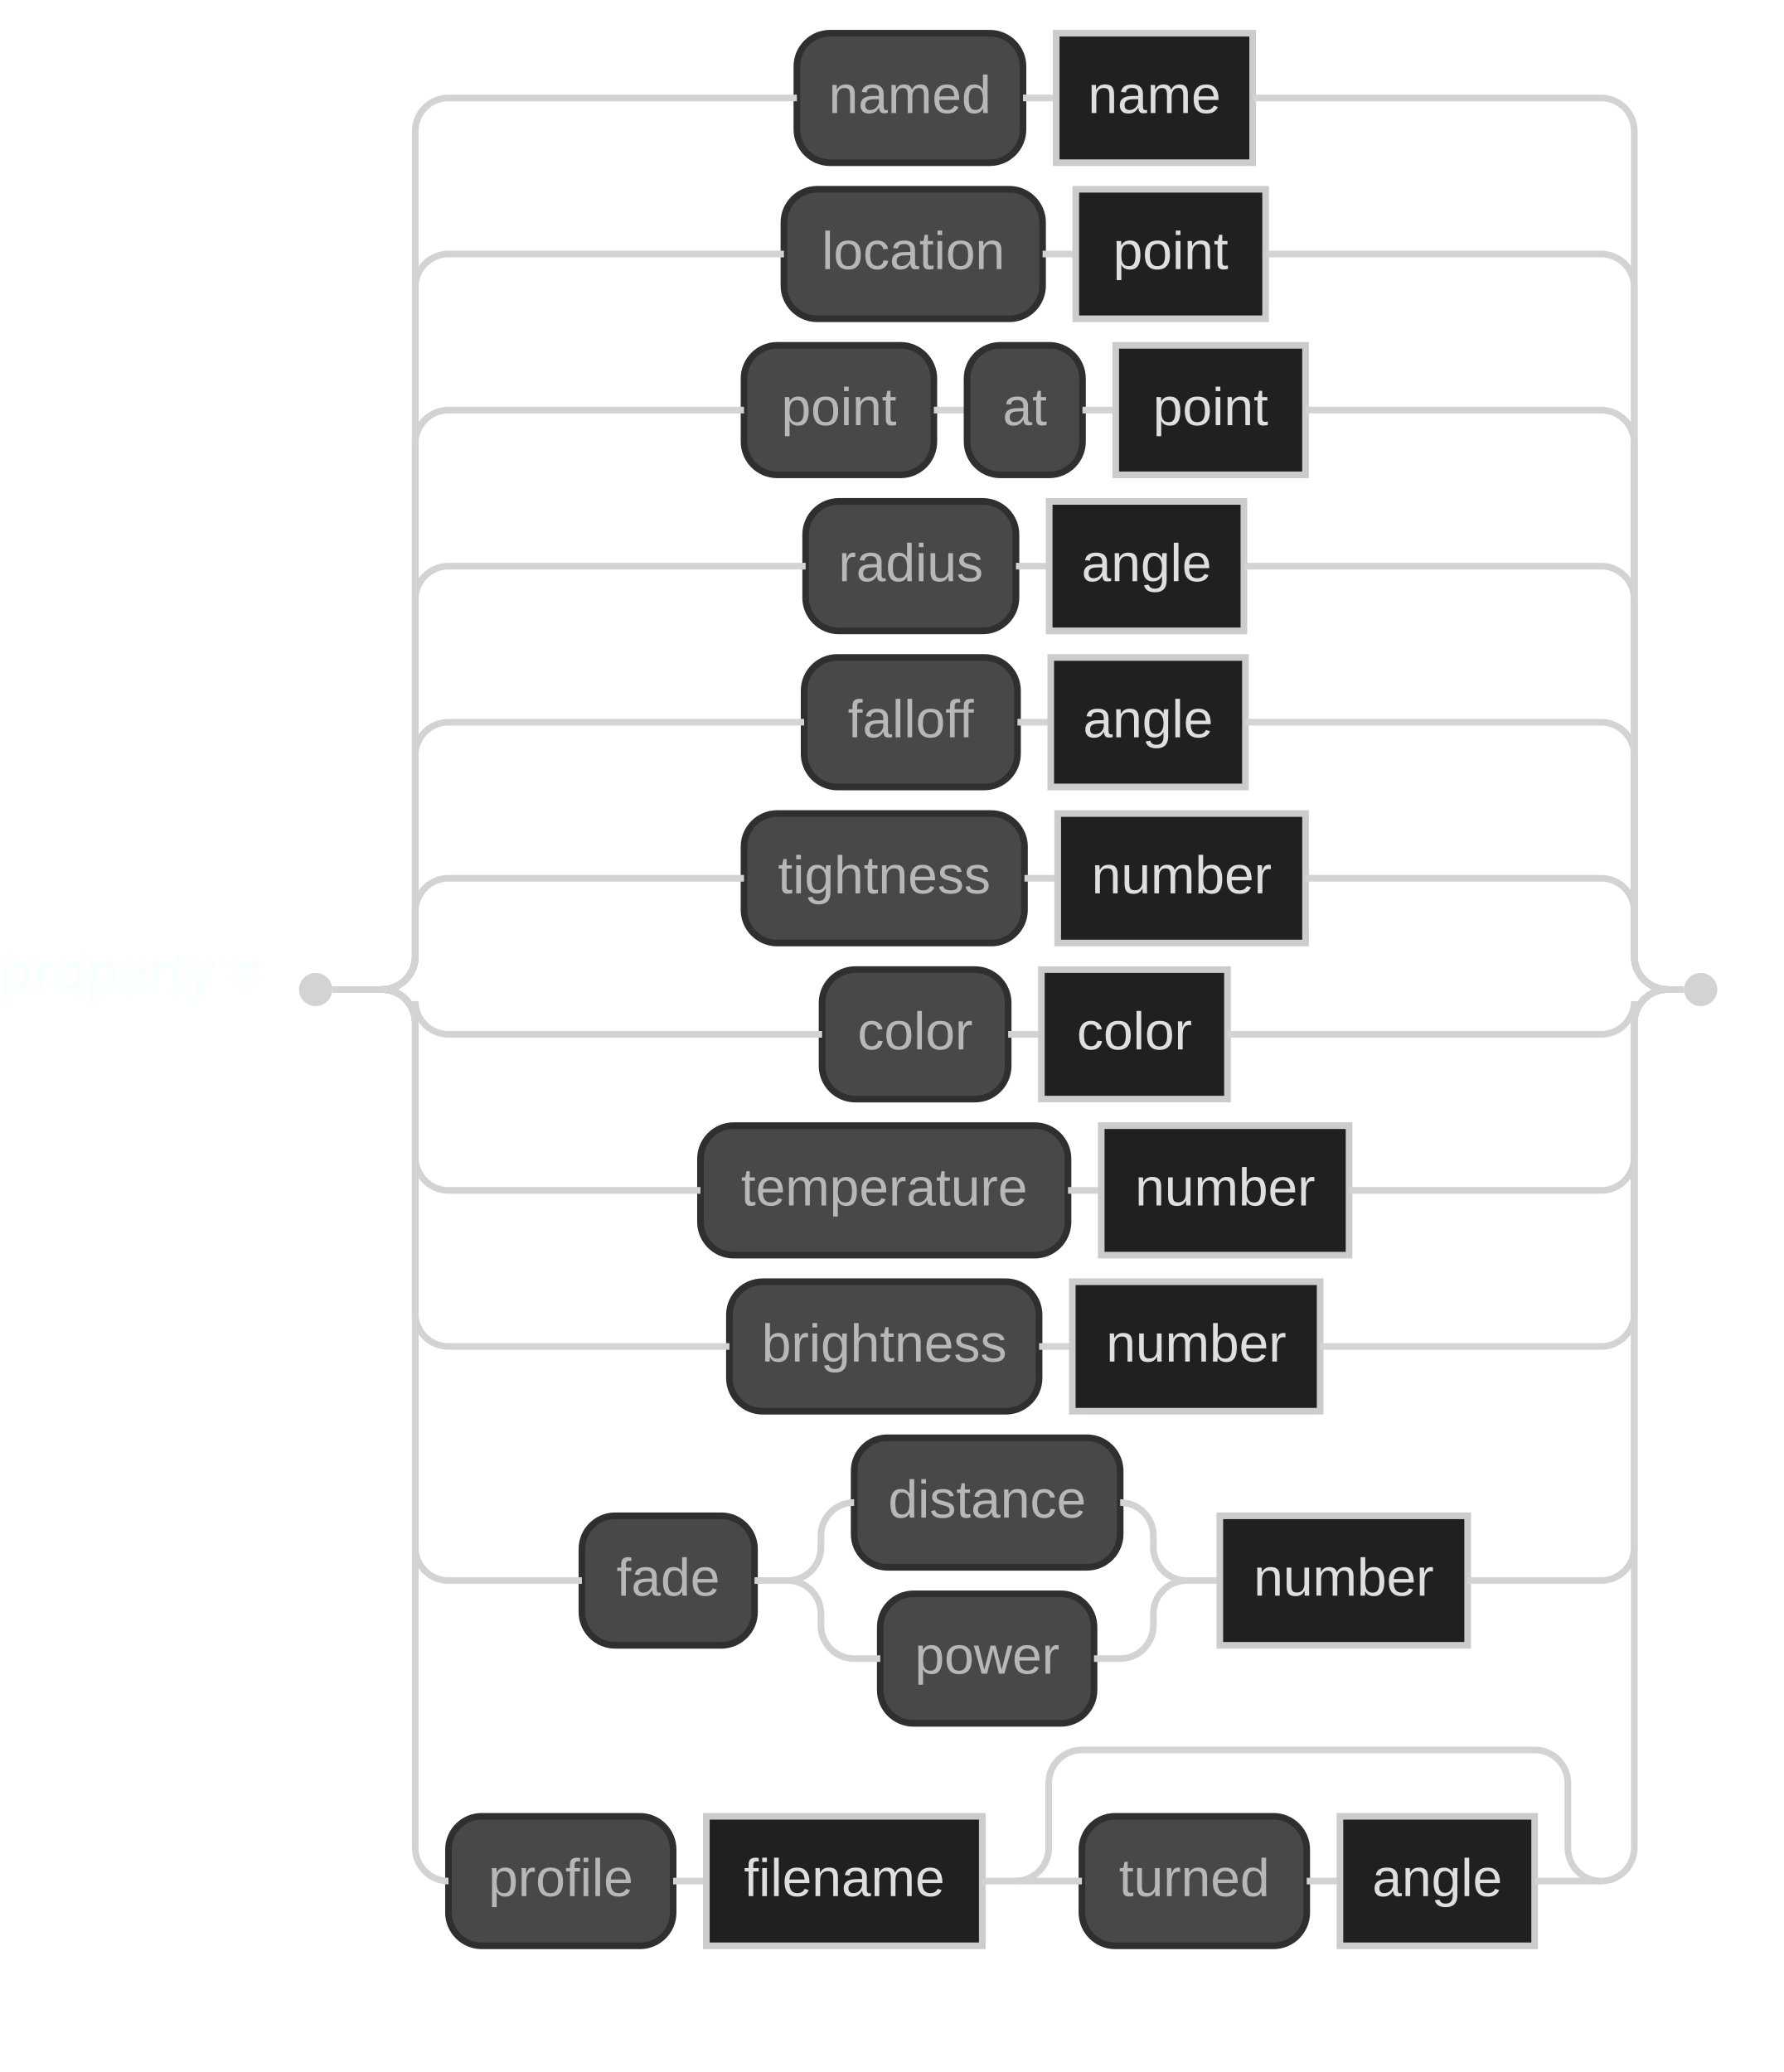
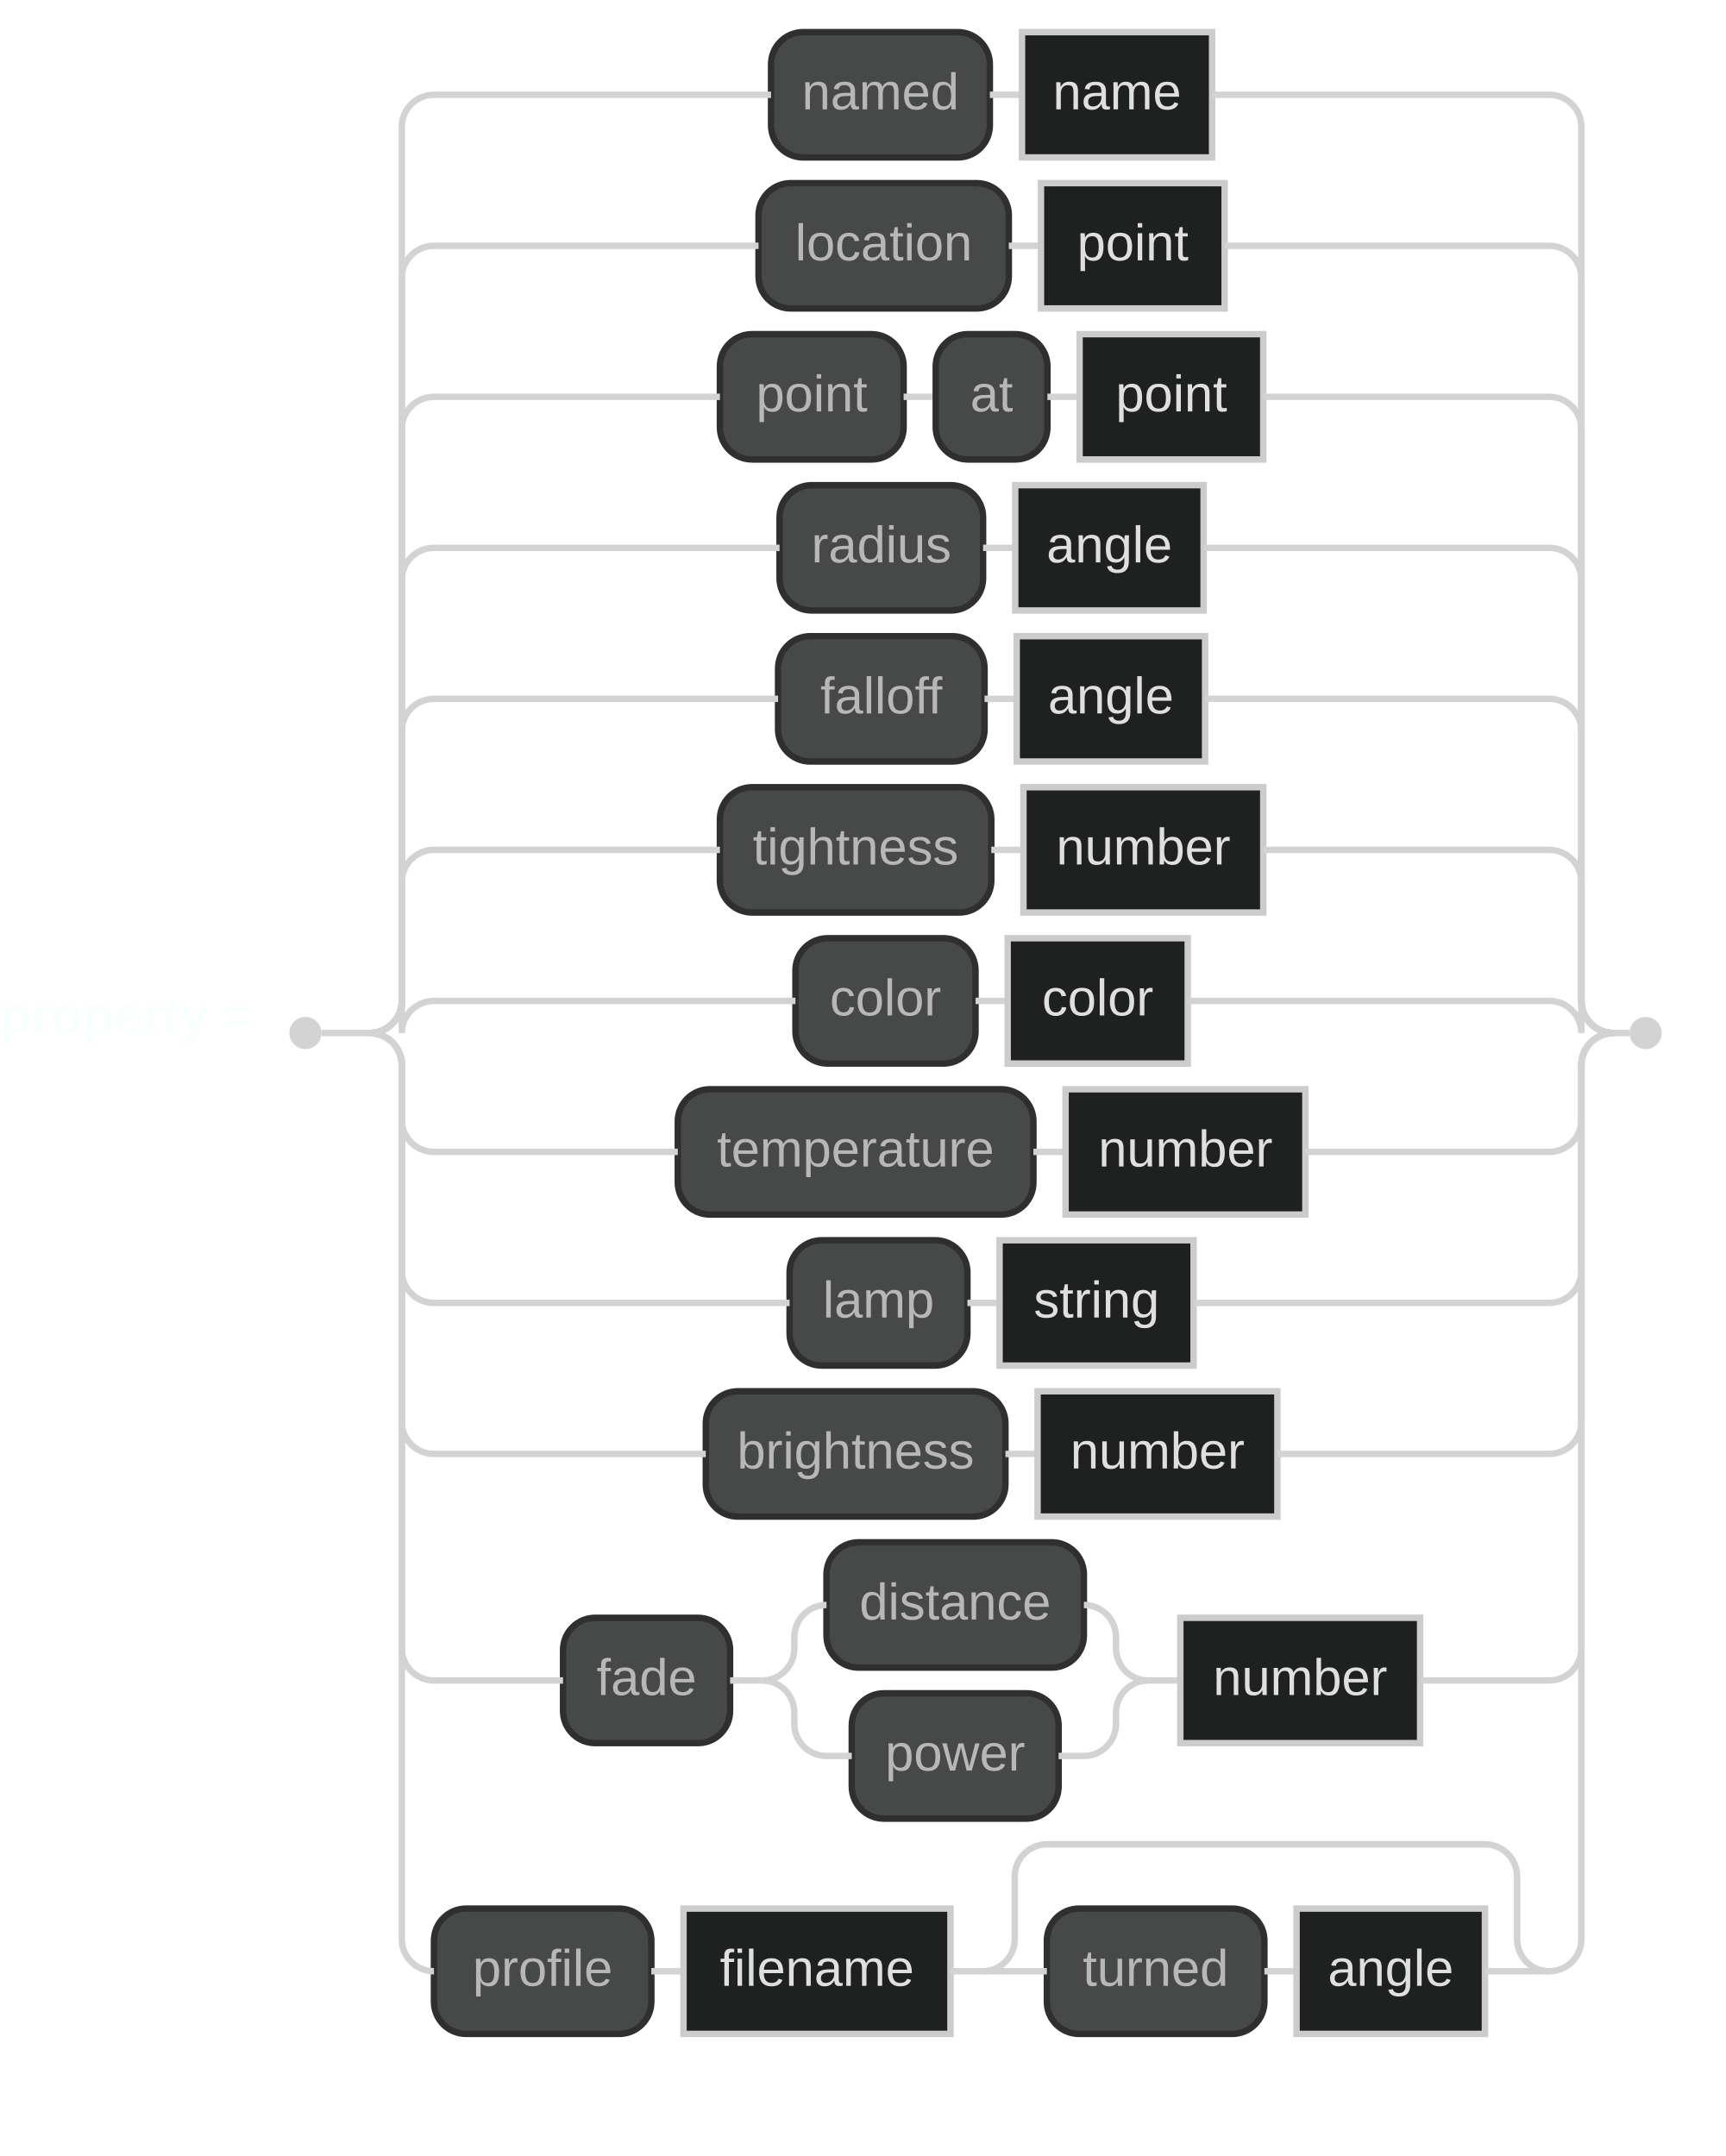
- <svg xmlns="http://www.w3.org/2000/svg" id="my-svg" width="100%" class="railroad-diagram" style="max-width: 537.062px; background-color: transparent;" viewBox="0 0 537.062 624" role="graphics-document document" aria-roledescription="railroadEbnf">
+ <svg xmlns="http://www.w3.org/2000/svg" id="my-svg" width="100%" class="railroad-diagram" style="max-width: 537.062px; background-color: transparent;" viewBox="0 0 537.062 671" role="graphics-document document" aria-roledescription="railroadEbnf">
  <style>#my-svg{font-family:"trebuchet ms",verdana,arial,sans-serif;font-size:16px;fill:#ccc;}@keyframes edge-animation-frame{from{stroke-dashoffset:0;}}@keyframes dash{to{stroke-dashoffset:0;}}#my-svg .edge-animation-slow{stroke-dasharray:9,5!important;stroke-dashoffset:900;animation:dash 50s linear infinite;stroke-linecap:round;}#my-svg .edge-animation-fast{stroke-dasharray:9,5!important;stroke-dashoffset:900;animation:dash 20s linear infinite;stroke-linecap:round;}#my-svg .error-icon{fill:#a44141;}#my-svg .error-text{fill:#ddd;stroke:#ddd;}#my-svg .edge-thickness-normal{stroke-width:1px;}#my-svg .edge-thickness-thick{stroke-width:3.5px;}#my-svg .edge-pattern-solid{stroke-dasharray:0;}#my-svg .edge-thickness-invisible{stroke-width:0;fill:none;}#my-svg .edge-pattern-dashed{stroke-dasharray:3;}#my-svg .edge-pattern-dotted{stroke-dasharray:2;}#my-svg .marker{fill:lightgrey;stroke:lightgrey;}#my-svg .marker.cross{stroke:lightgrey;}#my-svg svg{font-family:"trebuchet ms",verdana,arial,sans-serif;font-size:16px;}#my-svg p{margin:0;}#my-svg .railroad-diagram{font-family:"trebuchet ms",verdana,arial,sans-serif;font-size:16px;}#my-svg .railroad-terminal rect{fill:hsl(180, 1.587%, 28.353%);stroke:hsl(180, 0%, 18.353%);stroke-width:2px;}#my-svg .railroad-terminal text{fill:rgb(183.848, 181.552, 181.552);font-family:"trebuchet ms",verdana,arial,sans-serif;font-size:16px;text-anchor:middle;dominant-baseline:middle;}#my-svg .railroad-nonterminal rect{fill:#1f2020;stroke:#cccccc;stroke-width:2px;}#my-svg .railroad-nonterminal text{fill:#e0dfdf;font-family:"trebuchet ms",verdana,arial,sans-serif;font-size:16px;text-anchor:middle;dominant-baseline:middle;}#my-svg .railroad-line{stroke:lightgrey;stroke-width:2px;fill:none;}#my-svg .railroad-start circle,#my-svg .railroad-end circle{fill:lightgrey;}#my-svg .railroad-comment ellipse{fill:#181818;stroke:hsl(20, 0%, 2.353%);stroke-width:2px;}#my-svg .railroad-comment text{fill:rgb(223, 223.667, 224);font-style:italic;font-family:"trebuchet ms",verdana,arial,sans-serif;font-size:16px;text-anchor:middle;dominant-baseline:middle;}#my-svg .railroad-special rect{fill:hsl(20, 1.587%, 12.353%);stroke:hsl(20, 0%, 2.353%);stroke-width:2px;stroke-dasharray:5,3;}#my-svg .railroad-special text{fill:#e0dfdf;font-family:"trebuchet ms",verdana,arial,sans-serif;font-size:16px;text-anchor:middle;dominant-baseline:middle;}#my-svg .railroad-rule-name{font-weight:bold;fill:#F9FFFE;font-family:"trebuchet ms",verdana,arial,sans-serif;font-size:16px;}#my-svg .node .neo-node{stroke:#ccc;}#my-svg [data-look="neo"].node rect,#my-svg [data-look="neo"].cluster rect,#my-svg [data-look="neo"].node polygon{stroke:url(#my-svg-gradient);filter:drop-shadow( 1px 2px 2px rgba(185,185,185,1));}#my-svg [data-look="neo"].swimlane.cluster rect{filter:none;}#my-svg [data-look="neo"].node path{stroke:url(#my-svg-gradient);stroke-width:1px;}#my-svg [data-look="neo"].node .outer-path{filter:drop-shadow( 1px 2px 2px rgba(185,185,185,1));}#my-svg [data-look="neo"].node .neo-line path{stroke:#ccc;filter:none;}#my-svg [data-look="neo"].node circle{stroke:url(#my-svg-gradient);filter:drop-shadow( 1px 2px 2px rgba(185,185,185,1));}#my-svg [data-look="neo"].node circle .state-start{fill:#000000;}#my-svg [data-look="neo"].icon-shape .icon{fill:url(#my-svg-gradient);filter:drop-shadow( 1px 2px 2px rgba(185,185,185,1));}#my-svg [data-look="neo"].icon-shape .icon-neo path{stroke:url(#my-svg-gradient);filter:drop-shadow( 1px 2px 2px rgba(185,185,185,1));}#my-svg :root{--mermaid-font-family:"trebuchet ms",verdana,arial,sans-serif;}</style>
  <g />
  <g class="railroad-rule" transform="translate(0, 10)">
    <g transform="translate(115.0312, 0)">
      <g class="railroad-choice">
        <g class="railroad-sequence" transform="translate(124.8984, 0)">
          <g class="railroad-terminal" transform="translate(0, 0)">
            <rect x="0" y="0" width="68.078" height="39" rx="10" ry="10" />
            <text x="34.039" y="19.5">named</text>
          </g>
          <path class="railroad-line" d="M 68.078 19.5 L 78.078 19.5" />
          <g class="railroad-nonterminal" transform="translate(78.07812, 0)">
            <rect x="0" y="0" width="59.156" height="39" />
            <text x="29.578" y="19.5">name</text>
          </g>
        </g>
-         <path class="railroad-line" d="M 0 288 A 10 10 0 0 0 10 278 L 10 29.5 A 10 10 0 0 1 20 19.5 L 124.898 19.5" />
-         <path class="railroad-line" d="M 262.133 19.5 L 367.031 19.5 A 10 10 0 0 1 377.031 29.5 L 377.031 278 A 10 10 0 0 0 387.031 288" />
+         <path class="railroad-line" d="M 0 311.5 A 10 10 0 0 0 10 301.5 L 10 29.5 A 10 10 0 0 1 20 19.5 L 124.898 19.5" />
+         <path class="railroad-line" d="M 262.133 19.5 L 367.031 19.5 A 10 10 0 0 1 377.031 29.5 L 377.031 301.5 A 10 10 0 0 0 387.031 311.5" />
        <g class="railroad-sequence" transform="translate(121, 47)">
          <g class="railroad-terminal" transform="translate(0, 0)">
            <rect x="0" y="0" width="77.875" height="39" rx="10" ry="10" />
            <text x="38.938" y="19.5">location</text>
          </g>
          <path class="railroad-line" d="M 77.875 19.5 L 87.875 19.5" />
          <g class="railroad-nonterminal" transform="translate(87.875, 0)">
            <rect x="0" y="0" width="57.156" height="39" />
            <text x="28.578" y="19.5">point</text>
          </g>
        </g>
-         <path class="railroad-line" d="M 0 288 A 10 10 0 0 0 10 278 L 10 76.5 A 10 10 0 0 1 20 66.5 L 121 66.5" />
-         <path class="railroad-line" d="M 266.031 66.5 L 367.031 66.5 A 10 10 0 0 1 377.031 76.5 L 377.031 278 A 10 10 0 0 0 387.031 288" />
+         <path class="railroad-line" d="M 0 311.5 A 10 10 0 0 0 10 301.5 L 10 76.5 A 10 10 0 0 1 20 66.5 L 121 66.5" />
+         <path class="railroad-line" d="M 266.031 66.5 L 367.031 66.5 A 10 10 0 0 1 377.031 76.5 L 377.031 301.5 A 10 10 0 0 0 387.031 311.5" />
        <g class="railroad-sequence" transform="translate(108.9844, 94)">
          <g class="railroad-terminal" transform="translate(0, 0)">
            <rect x="0" y="0" width="57.156" height="39" rx="10" ry="10" />
            <text x="28.578" y="19.5">point</text>
          </g>
          <path class="railroad-line" d="M 57.156 19.5 L 67.156 19.5" />
          <g class="railroad-terminal" transform="translate(67.15625, 0)">
            <rect x="0" y="0" width="34.75" height="39" rx="10" ry="10" />
            <text x="17.375" y="19.5">at</text>
          </g>
          <path class="railroad-line" d="M 101.906 19.5 L 111.906 19.5" />
          <g class="railroad-nonterminal" transform="translate(111.9062, 0)">
            <rect x="0" y="0" width="57.156" height="39" />
            <text x="28.578" y="19.5">point</text>
          </g>
        </g>
-         <path class="railroad-line" d="M 0 288 A 10 10 0 0 0 10 278 L 10 123.5 A 10 10 0 0 1 20 113.5 L 108.984 113.5" />
-         <path class="railroad-line" d="M 278.047 113.5 L 367.031 113.5 A 10 10 0 0 1 377.031 123.5 L 377.031 278 A 10 10 0 0 0 387.031 288" />
+         <path class="railroad-line" d="M 0 311.5 A 10 10 0 0 0 10 301.5 L 10 123.5 A 10 10 0 0 1 20 113.5 L 108.984 113.5" />
+         <path class="railroad-line" d="M 278.047 113.5 L 367.031 113.5 A 10 10 0 0 1 377.031 123.5 L 377.031 301.5 A 10 10 0 0 0 387.031 311.5" />
        <g class="railroad-sequence" transform="translate(127.5391, 141)">
          <g class="railroad-terminal" transform="translate(0, 0)">
            <rect x="0" y="0" width="63.328" height="39" rx="10" ry="10" />
            <text x="31.664" y="19.5">radius</text>
          </g>
          <path class="railroad-line" d="M 63.328 19.5 L 73.328 19.5" />
          <g class="railroad-nonterminal" transform="translate(73.32812, 0)">
            <rect x="0" y="0" width="58.625" height="39" />
            <text x="29.312" y="19.5">angle</text>
          </g>
        </g>
-         <path class="railroad-line" d="M 0 288 A 10 10 0 0 0 10 278 L 10 170.5 A 10 10 0 0 1 20 160.5 L 127.539 160.5" />
-         <path class="railroad-line" d="M 259.492 160.5 L 367.031 160.5 A 10 10 0 0 1 377.031 170.5 L 377.031 278 A 10 10 0 0 0 387.031 288" />
+         <path class="railroad-line" d="M 0 311.5 A 10 10 0 0 0 10 301.5 L 10 170.5 A 10 10 0 0 1 20 160.5 L 127.539 160.5" />
+         <path class="railroad-line" d="M 259.492 160.5 L 367.031 160.5 A 10 10 0 0 1 377.031 170.5 L 377.031 301.5 A 10 10 0 0 0 387.031 311.5" />
        <g class="railroad-sequence" transform="translate(127.0781, 188)">
          <g class="railroad-terminal" transform="translate(0, 0)">
            <rect x="0" y="0" width="64.25" height="39" rx="10" ry="10" />
            <text x="32.125" y="19.5">falloff</text>
          </g>
          <path class="railroad-line" d="M 64.25 19.5 L 74.25 19.5" />
          <g class="railroad-nonterminal" transform="translate(74.25, 0)">
            <rect x="0" y="0" width="58.625" height="39" />
            <text x="29.312" y="19.5">angle</text>
          </g>
        </g>
-         <path class="railroad-line" d="M 0 288 A 10 10 0 0 0 10 278 L 10 217.5 A 10 10 0 0 1 20 207.5 L 127.078 207.5" />
-         <path class="railroad-line" d="M 259.953 207.5 L 367.031 207.5 A 10 10 0 0 1 377.031 217.5 L 377.031 278 A 10 10 0 0 0 387.031 288" />
+         <path class="railroad-line" d="M 0 311.5 A 10 10 0 0 0 10 301.5 L 10 217.5 A 10 10 0 0 1 20 207.5 L 127.078 207.5" />
+         <path class="railroad-line" d="M 259.953 207.5 L 367.031 207.5 A 10 10 0 0 1 377.031 217.5 L 377.031 301.5 A 10 10 0 0 0 387.031 311.5" />
        <g class="railroad-sequence" transform="translate(108.9766, 235)">
          <g class="railroad-terminal" transform="translate(0, 0)">
            <rect x="0" y="0" width="84.453" height="39" rx="10" ry="10" />
            <text x="42.227" y="19.5">tightness</text>
          </g>
          <path class="railroad-line" d="M 84.453 19.5 L 94.453 19.5" />
          <g class="railroad-nonterminal" transform="translate(94.45312, 0)">
            <rect x="0" y="0" width="74.625" height="39" />
            <text x="37.312" y="19.5">number</text>
          </g>
        </g>
-         <path class="railroad-line" d="M 0 288 A 10 10 0 0 0 10 278 L 10 264.5 A 10 10 0 0 1 20 254.5 L 108.977 254.5" />
-         <path class="railroad-line" d="M 278.055 254.5 L 367.031 254.5 A 10 10 0 0 1 377.031 264.5 L 377.031 278 A 10 10 0 0 0 387.031 288" />
+         <path class="railroad-line" d="M 0 311.5 A 10 10 0 0 0 10 301.5 L 10 264.5 A 10 10 0 0 1 20 254.5 L 108.977 254.5" />
+         <path class="railroad-line" d="M 278.055 254.5 L 367.031 254.5 A 10 10 0 0 1 377.031 264.5 L 377.031 301.5 A 10 10 0 0 0 387.031 311.5" />
        <g class="railroad-sequence" transform="translate(132.4844, 282)">
          <g class="railroad-terminal" transform="translate(0, 0)">
            <rect x="0" y="0" width="56.031" height="39" rx="10" ry="10" />
            <text x="28.016" y="19.5">color</text>
          </g>
          <path class="railroad-line" d="M 56.031 19.5 L 66.031 19.5" />
          <g class="railroad-nonterminal" transform="translate(66.03125, 0)">
            <rect x="0" y="0" width="56.031" height="39" />
            <text x="28.016" y="19.5">color</text>
          </g>
        </g>
-         <path class="railroad-line" d="M 0 288 A 10 10 0 0 1 10 298 L 10 291.5 A 10 10 0 0 0 20 301.5 L 132.484 301.5" />
-         <path class="railroad-line" d="M 254.547 301.5 L 367.031 301.5 A 10 10 0 0 0 377.031 291.5 L 377.031 298 A 10 10 0 0 1 387.031 288" />
+         <path class="railroad-line" d="M 0 311.5 A 10 10 0 0 0 10 301.5 L 10 311.5 A 10 10 0 0 1 20 301.5 L 132.484 301.5" />
+         <path class="railroad-line" d="M 254.547 301.5 L 367.031 301.5 A 10 10 0 0 1 377.031 311.5 L 377.031 301.5 A 10 10 0 0 0 387.031 311.5" />
        <g class="railroad-sequence" transform="translate(95.875, 329)">
          <g class="railroad-terminal" transform="translate(0, 0)">
            <rect x="0" y="0" width="110.656" height="39" rx="10" ry="10" />
            <text x="55.328" y="19.5">temperature</text>
          </g>
          <path class="railroad-line" d="M 110.656 19.5 L 120.656 19.5" />
          <g class="railroad-nonterminal" transform="translate(120.6562, 0)">
            <rect x="0" y="0" width="74.625" height="39" />
            <text x="37.312" y="19.5">number</text>
          </g>
        </g>
-         <path class="railroad-line" d="M 0 288 A 10 10 0 0 1 10 298 L 10 338.5 A 10 10 0 0 0 20 348.5 L 95.875 348.5" />
-         <path class="railroad-line" d="M 291.156 348.5 L 367.031 348.5 A 10 10 0 0 0 377.031 338.5 L 377.031 298 A 10 10 0 0 1 387.031 288" />
-         <g class="railroad-sequence" transform="translate(104.5859, 376)">
+         <path class="railroad-line" d="M 0 311.5 A 10 10 0 0 1 10 321.5 L 10 338.5 A 10 10 0 0 0 20 348.5 L 95.875 348.5" />
+         <path class="railroad-line" d="M 291.156 348.5 L 367.031 348.5 A 10 10 0 0 0 377.031 338.5 L 377.031 321.5 A 10 10 0 0 1 387.031 311.5" />
+         <g class="railroad-sequence" transform="translate(130.6641, 376)">
+           <g class="railroad-terminal" transform="translate(0, 0)">
+             <rect x="0" y="0" width="55.328" height="39" rx="10" ry="10" />
+             <text x="27.664" y="19.5">lamp</text>
+           </g>
+           <path class="railroad-line" d="M 55.328 19.5 L 65.328 19.5" />
+           <g class="railroad-nonterminal" transform="translate(65.32812, 0)">
+             <rect x="0" y="0" width="60.375" height="39" />
+             <text x="30.188" y="19.5">string</text>
+           </g>
+         </g>
+         <path class="railroad-line" d="M 0 311.5 A 10 10 0 0 1 10 321.5 L 10 385.5 A 10 10 0 0 0 20 395.5 L 130.664 395.5" />
+         <path class="railroad-line" d="M 256.367 395.5 L 367.031 395.5 A 10 10 0 0 0 377.031 385.5 L 377.031 321.5 A 10 10 0 0 1 387.031 311.5" />
+         <g class="railroad-sequence" transform="translate(104.5859, 423)">
          <g class="railroad-terminal" transform="translate(0, 0)">
            <rect x="0" y="0" width="93.234" height="39" rx="10" ry="10" />
            <text x="46.617" y="19.5">brightness</text>
          </g>
          <path class="railroad-line" d="M 93.234 19.5 L 103.234 19.5" />
          <g class="railroad-nonterminal" transform="translate(103.2344, 0)">
            <rect x="0" y="0" width="74.625" height="39" />
            <text x="37.312" y="19.5">number</text>
          </g>
        </g>
-         <path class="railroad-line" d="M 0 288 A 10 10 0 0 1 10 298 L 10 385.5 A 10 10 0 0 0 20 395.5 L 104.586 395.5" />
-         <path class="railroad-line" d="M 282.445 395.5 L 367.031 395.5 A 10 10 0 0 0 377.031 385.5 L 377.031 298 A 10 10 0 0 1 387.031 288" />
-         <g class="railroad-sequence" transform="translate(60.17188, 423)">
+         <path class="railroad-line" d="M 0 311.5 A 10 10 0 0 1 10 321.5 L 10 432.5 A 10 10 0 0 0 20 442.5 L 104.586 442.5" />
+         <path class="railroad-line" d="M 282.445 442.5 L 367.031 442.5 A 10 10 0 0 0 377.031 432.5 L 377.031 321.5 A 10 10 0 0 1 387.031 311.5" />
+         <g class="railroad-sequence" transform="translate(60.17188, 470)">
          <g class="railroad-terminal" transform="translate(0, 23.5)">
            <rect x="0" y="0" width="51.969" height="39" rx="10" ry="10" />
            <text x="25.984" y="19.5">fade</text>
          </g>
          <path class="railroad-line" d="M 51.969 43 L 61.969 43" />
          <g class="railroad-choice" transform="translate(61.96875, 0)">
            <g class="railroad-terminal" transform="translate(20, 0)">
              <rect x="0" y="0" width="80.094" height="39" rx="10" ry="10" />
              <text x="40.047" y="19.5">distance</text>
            </g>
            <path class="railroad-line" d="M 0 43 A 10 10 0 0 0 10 33 L 10 29.5 A 10 10 0 0 1 20 19.5 L 20 19.5" />
            <path class="railroad-line" d="M 100.094 19.5 L 100.094 19.5 A 10 10 0 0 1 110.094 29.5 L 110.094 33 A 10 10 0 0 0 120.094 43" />
            <g class="railroad-terminal" transform="translate(27.86719, 47)">
              <rect x="0" y="0" width="64.359" height="39" rx="10" ry="10" />
              <text x="32.18" y="19.5">power</text>
            </g>
            <path class="railroad-line" d="M 0 43 A 10 10 0 0 1 10 53 L 10 56.5 A 10 10 0 0 0 20 66.5 L 27.867 66.5" />
            <path class="railroad-line" d="M 92.227 66.5 L 100.094 66.5 A 10 10 0 0 0 110.094 56.5 L 110.094 53 A 10 10 0 0 1 120.094 43" />
          </g>
          <path class="railroad-line" d="M 182.062 43 L 192.062 43" />
          <g class="railroad-nonterminal" transform="translate(192.0625, 23.5)">
            <rect x="0" y="0" width="74.625" height="39" />
            <text x="37.312" y="19.5">number</text>
          </g>
        </g>
-         <path class="railroad-line" d="M 0 288 A 10 10 0 0 1 10 298 L 10 456 A 10 10 0 0 0 20 466 L 60.172 466" />
-         <path class="railroad-line" d="M 326.859 466 L 367.031 466 A 10 10 0 0 0 377.031 456 L 377.031 298 A 10 10 0 0 1 387.031 288" />
-         <g class="railroad-sequence" transform="translate(20, 517)">
+         <path class="railroad-line" d="M 0 311.5 A 10 10 0 0 1 10 321.5 L 10 503 A 10 10 0 0 0 20 513 L 60.172 513" />
+         <path class="railroad-line" d="M 326.859 513 L 367.031 513 A 10 10 0 0 0 377.031 503 L 377.031 321.5 A 10 10 0 0 1 387.031 311.5" />
+         <g class="railroad-sequence" transform="translate(20, 564)">
          <g class="railroad-terminal" transform="translate(0, 20)">
            <rect x="0" y="0" width="67.641" height="39" rx="10" ry="10" />
            <text x="33.82" y="19.5">profile</text>
          </g>
          <path class="railroad-line" d="M 67.641 39.5 L 77.641 39.5" />
          <g class="railroad-nonterminal" transform="translate(77.64062, 20)">
            <rect x="0" y="0" width="83.078" height="39" />
            <text x="41.539" y="19.5">filename</text>
          </g>
          <path class="railroad-line" d="M 160.719 39.5 L 170.719 39.5" />
          <g class="railroad-optional" transform="translate(170.7188, 0)">
            <g class="railroad-sequence" transform="translate(20, 20)">
              <g class="railroad-terminal" transform="translate(0, 0)">
                <rect x="0" y="0" width="67.688" height="39" rx="10" ry="10" />
                <text x="33.844" y="19.5">turned</text>
              </g>
              <path class="railroad-line" d="M 67.688 19.5 L 77.688 19.5" />
              <g class="railroad-nonterminal" transform="translate(77.6875, 0)">
                <rect x="0" y="0" width="58.625" height="39" />
                <text x="29.312" y="19.5">angle</text>
              </g>
            </g>
            <path class="railroad-line" d="M 0 39.5 L 20 39.5" />
            <path class="railroad-line" d="M 156.312 39.5 L 176.312 39.5" />
            <path class="railroad-line" d="M 0 39.5 A 10 10 0 0 0 10 29.5 L 10 10 A 10 10 0 0 1 20 0 L 156.312 0 A 10 10 0 0 1 166.312 10 L 166.312 29.5 A 10 10 0 0 0 176.312 39.5" />
          </g>
        </g>
-         <path class="railroad-line" d="M 0 288 A 10 10 0 0 1 10 298 L 10 546.5 A 10 10 0 0 0 20 556.5 L 20 556.5" />
-         <path class="railroad-line" d="M 367.031 556.5 L 367.031 556.5 A 10 10 0 0 0 377.031 546.5 L 377.031 298 A 10 10 0 0 1 387.031 288" />
+         <path class="railroad-line" d="M 0 311.5 A 10 10 0 0 1 10 321.5 L 10 593.5 A 10 10 0 0 0 20 603.5 L 20 603.5" />
+         <path class="railroad-line" d="M 367.031 603.5 L 367.031 603.5 A 10 10 0 0 0 377.031 593.5 L 377.031 321.5 A 10 10 0 0 1 387.031 311.5" />
      </g>
    </g>
    <g class="railroad-rule-name-group">
-       <text class="railroad-rule-name" x="0" y="288">property =</text>
+       <text class="railroad-rule-name" x="0" y="311.5">property =</text>
    </g>
    <g class="railroad-start">
-       <circle cx="95.031" cy="288" r="5" />
+       <circle cx="95.031" cy="311.5" r="5" />
    </g>
    <g class="railroad-end">
-       <circle cx="512.062" cy="288" r="5" />
-     </g>
-     <path class="railroad-line" d="M 100.031 288 L 115.031 288" />
-     <path class="railroad-line" d="M 502.062 288 L 507.062 288" />
+       <circle cx="512.062" cy="311.5" r="5" />
+     </g>
+     <path class="railroad-line" d="M 100.031 311.5 L 115.031 311.5" />
+     <path class="railroad-line" d="M 502.062 311.5 L 507.062 311.5" />
  </g>
</svg>
